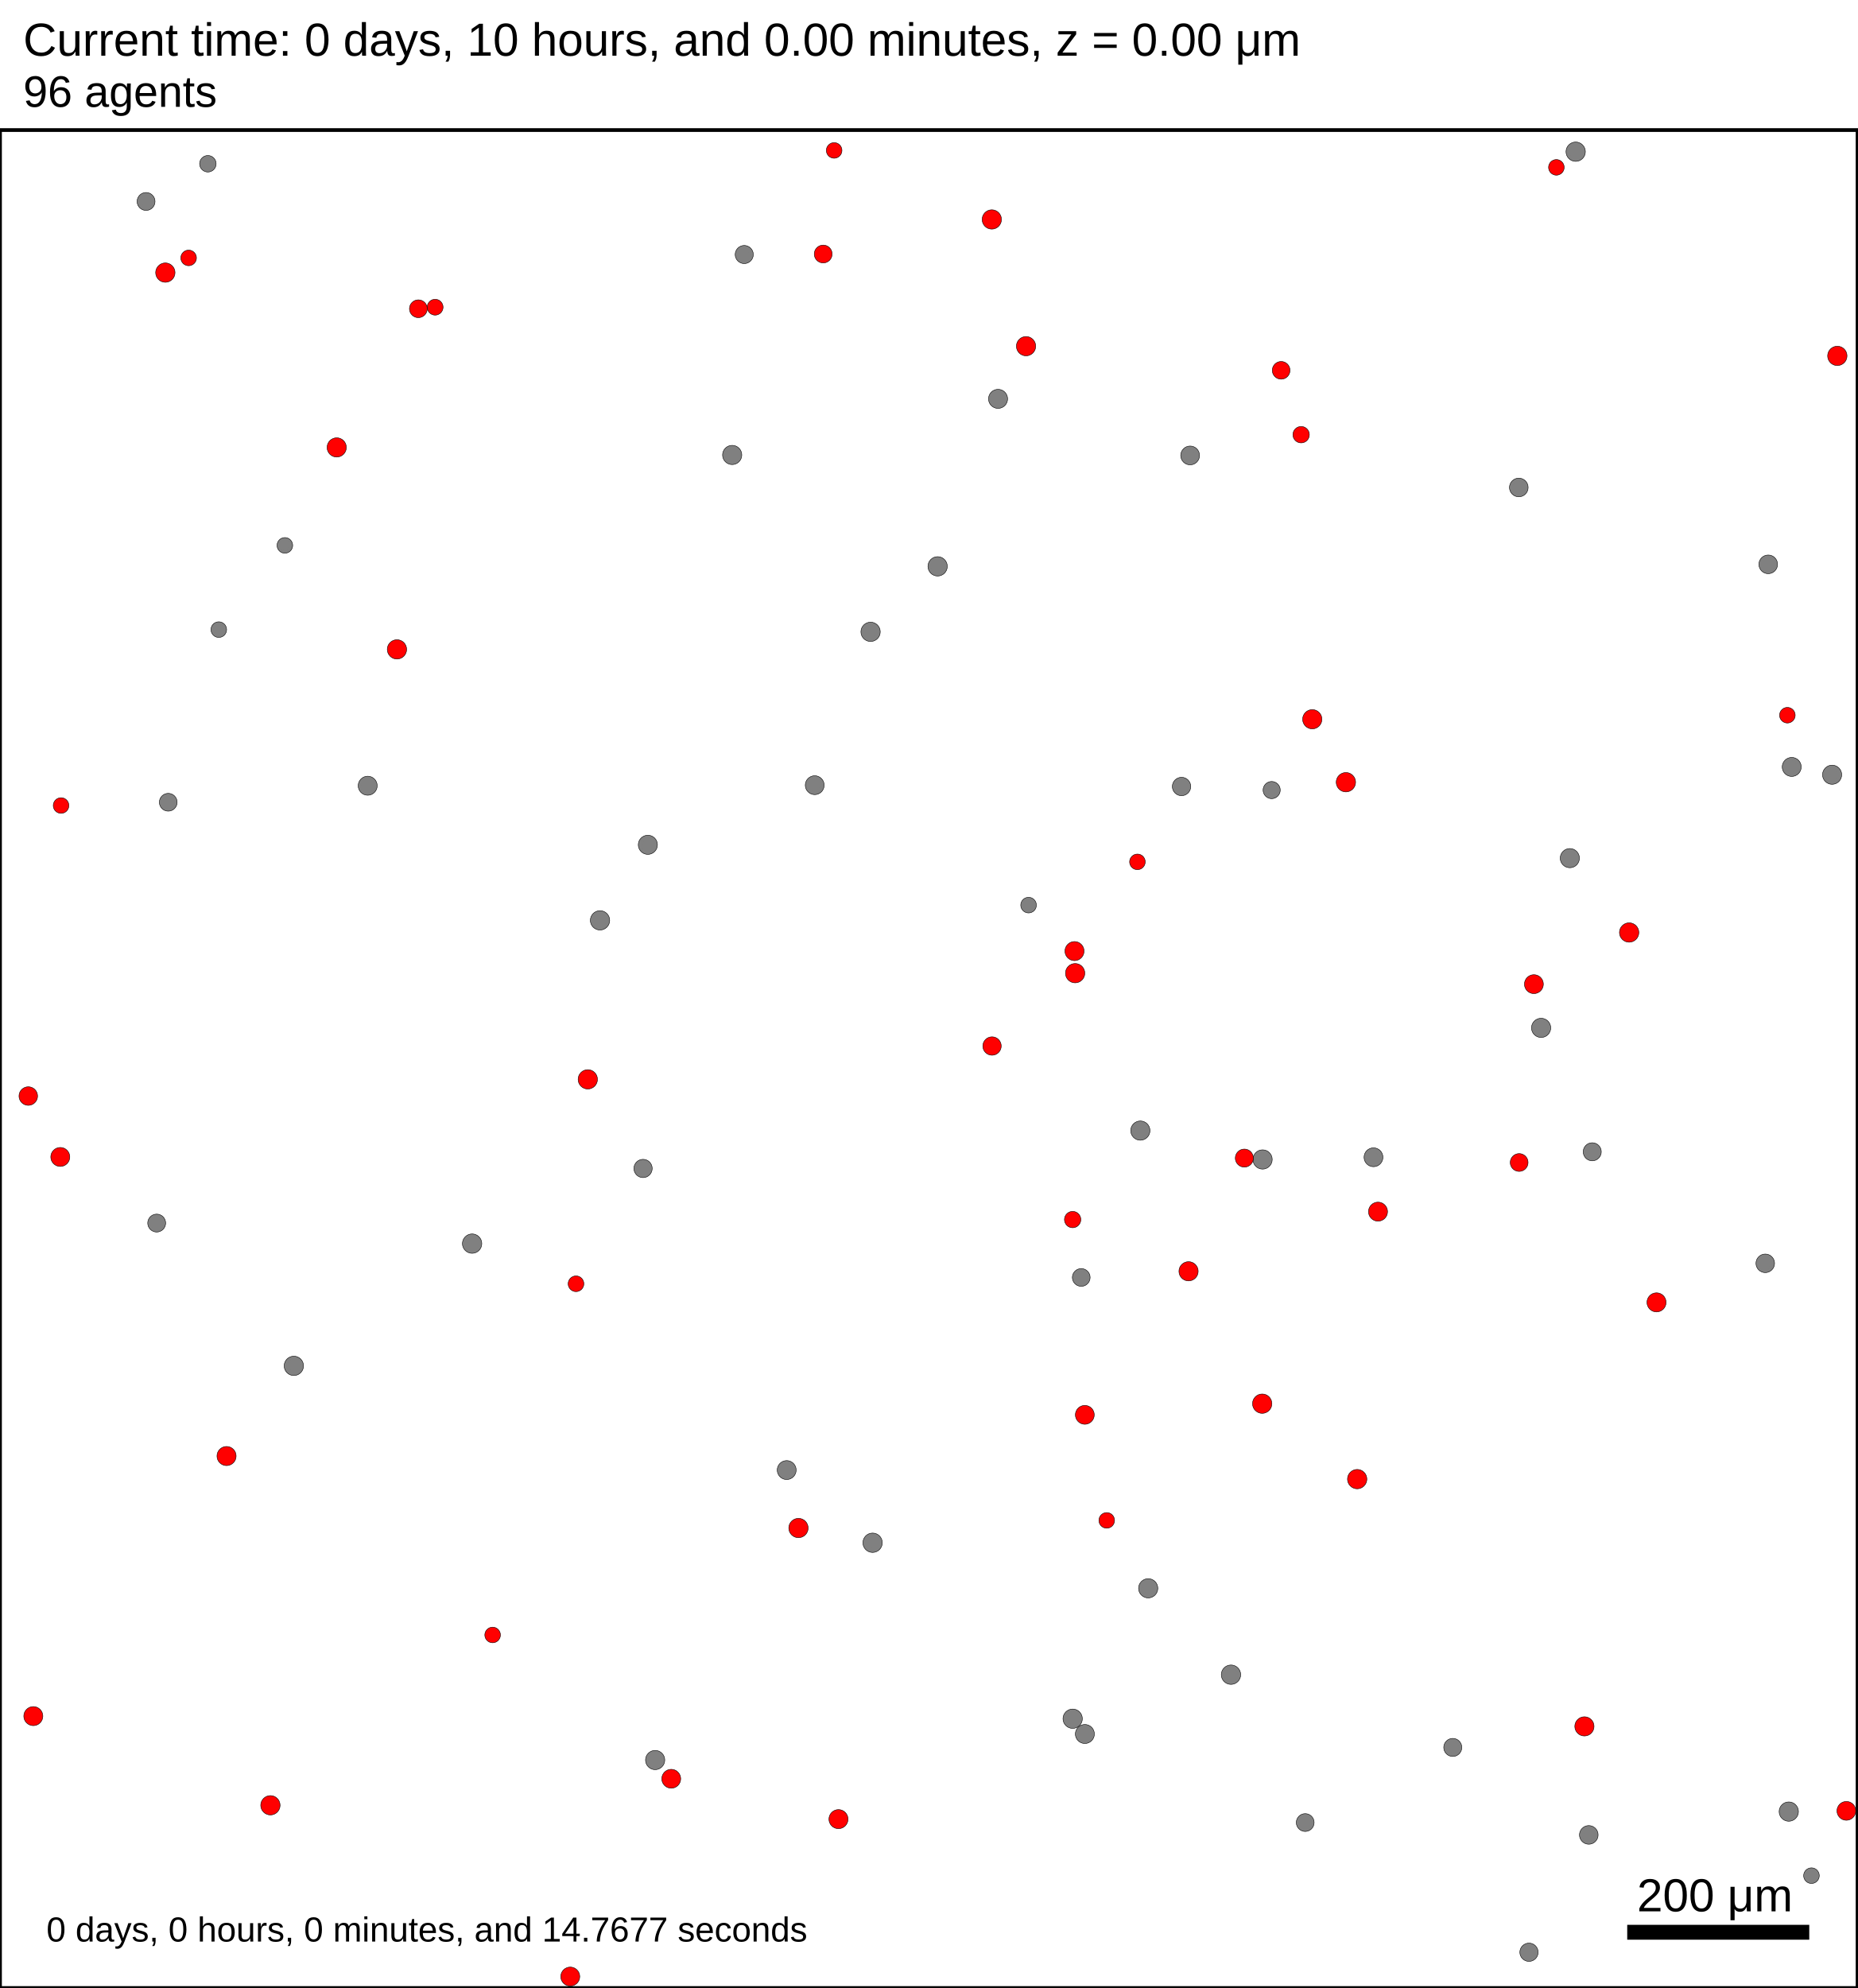
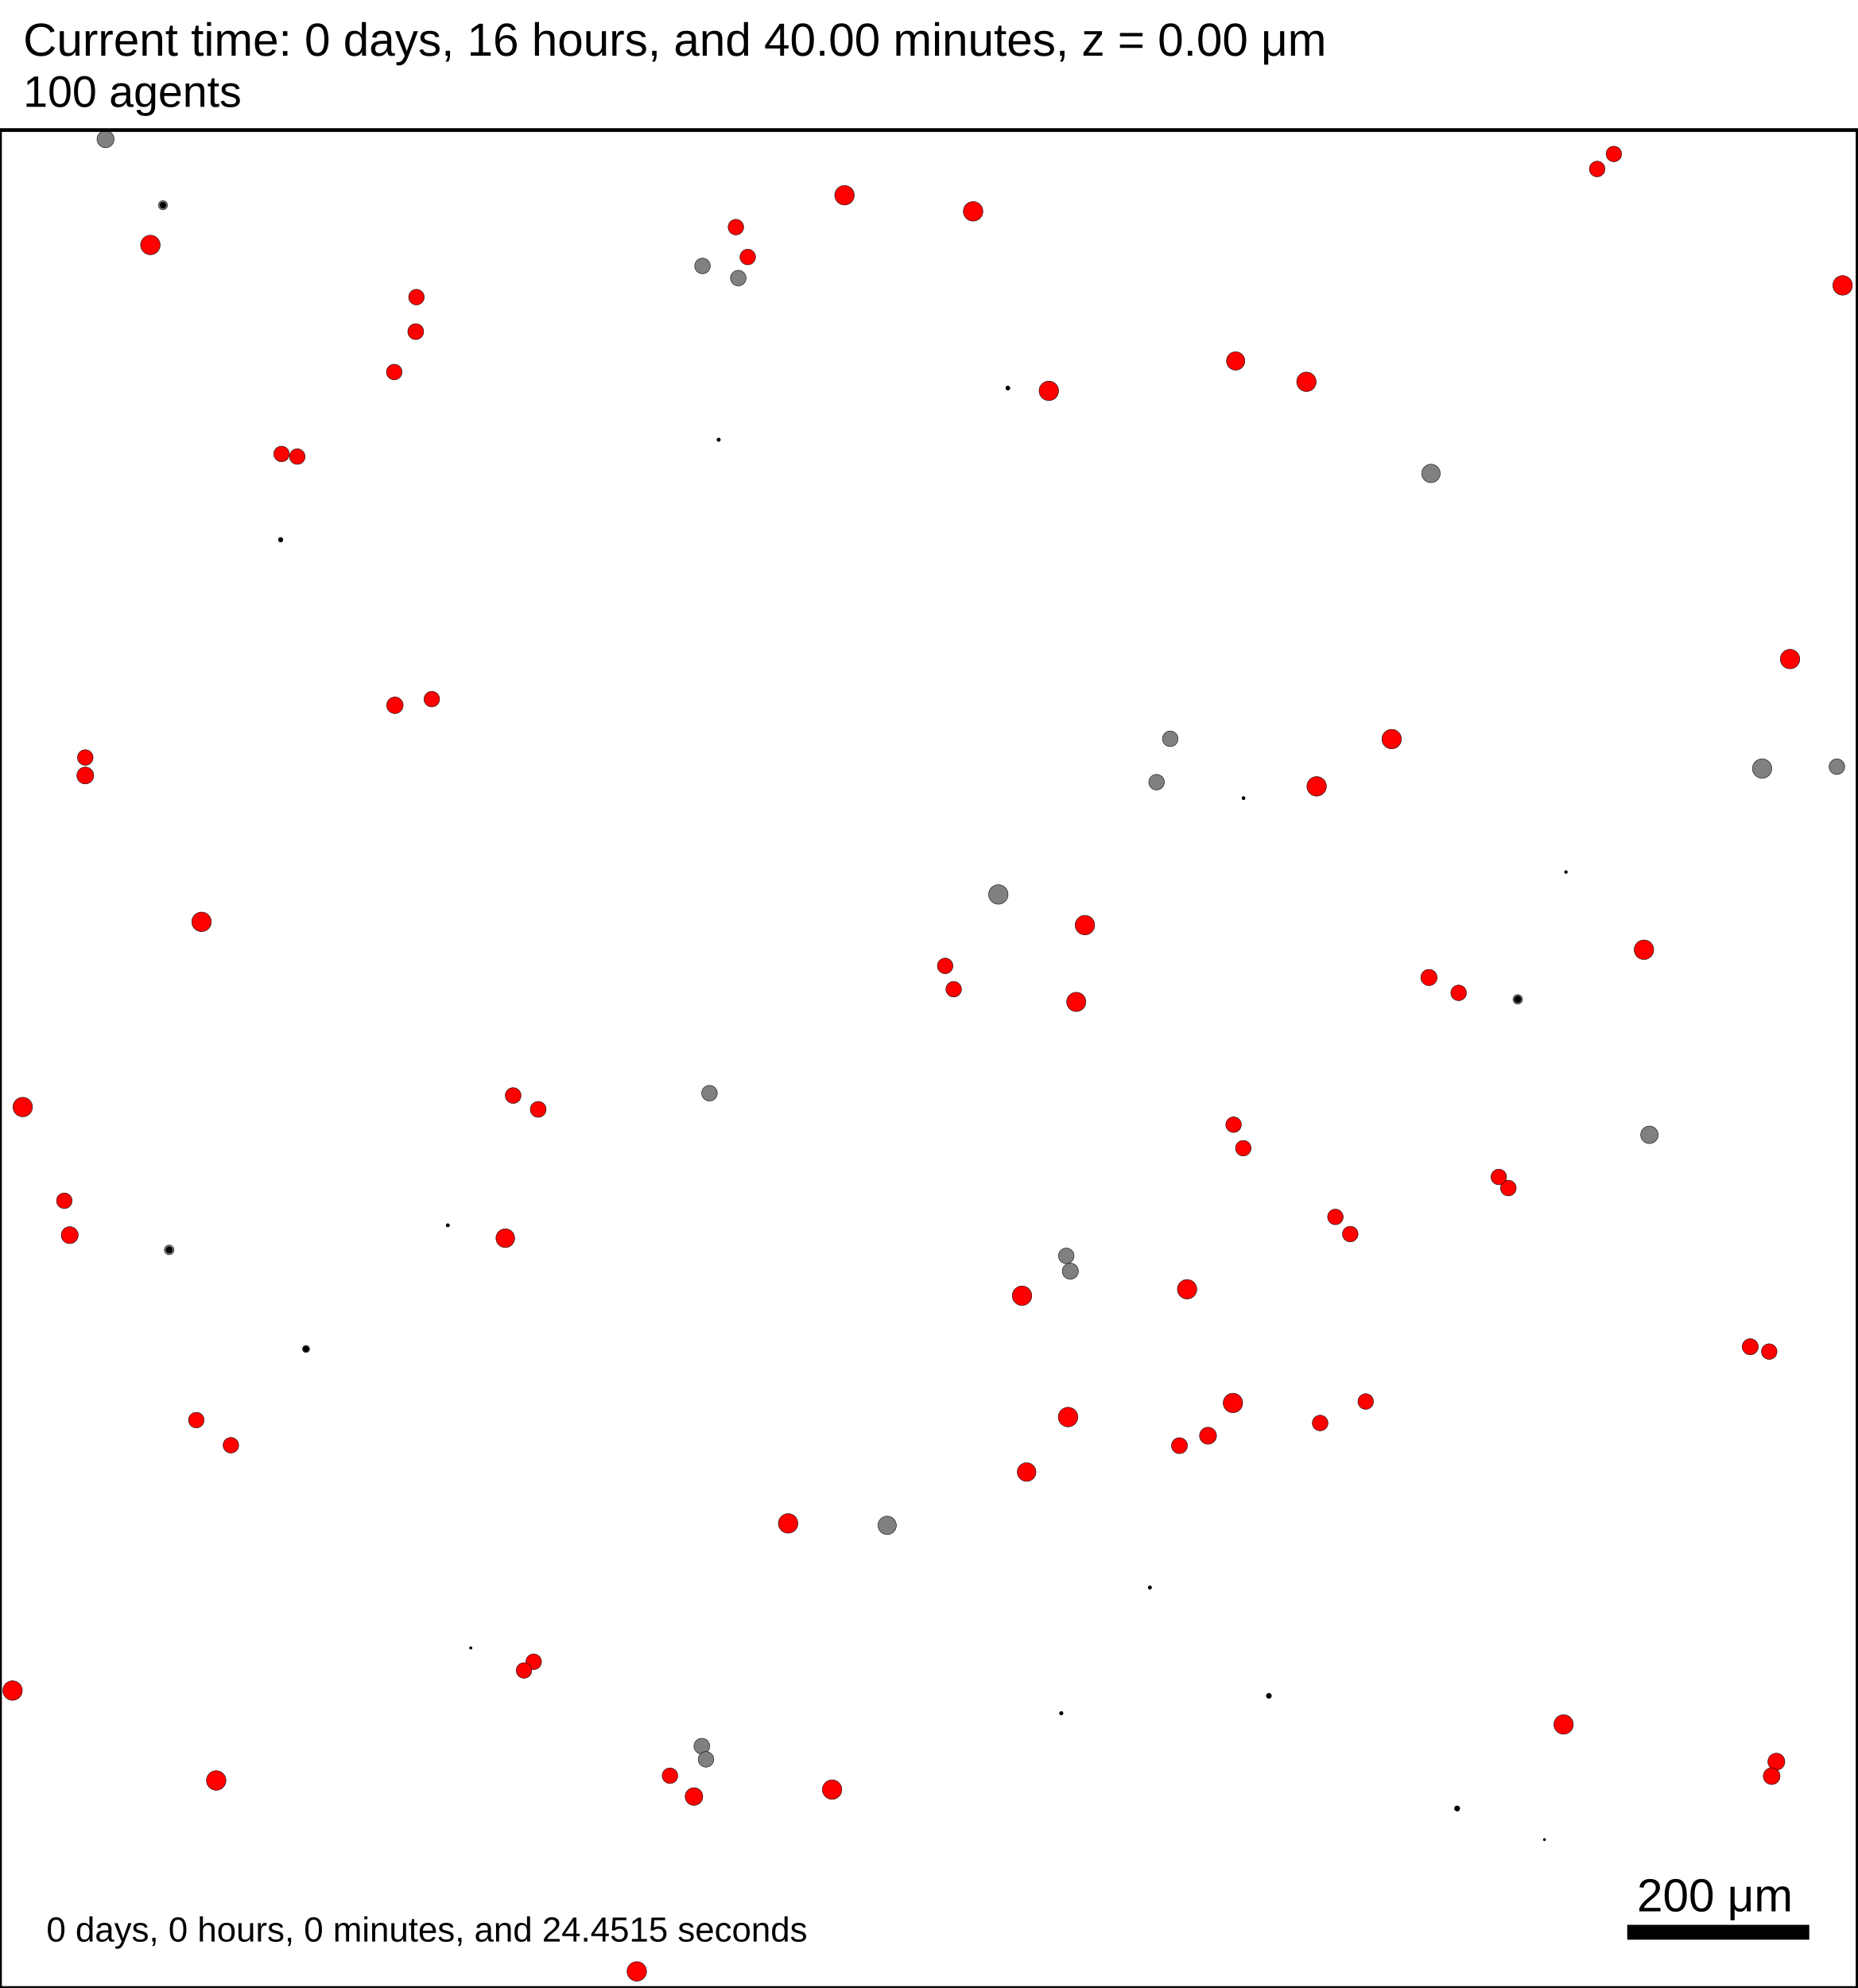
<svg xmlns="http://www.w3.org/2000/svg" version="1.1" width="2000" height="2140" id="svg2">
  <rect x="0" y="0" width="2000" height="2140" stroke-width="4" stroke="white" fill="white" />
  <text x="25" y="60" font-family="Arial" font-size="50" fill="black">
-    Current time: 0 days, 10 hours, and 0.00 minutes, z = 0.00 μm
+    Current time: 0 days, 16 hours, and 40.00 minutes, z = 0.00 μm
  </text>
  <text x="25" y="115" font-family="Arial" font-size="47.5" fill="black">
-    96 agents
+    100 agents
  </text>
  <g id="tissue" transform="translate(0,2140) scale(1,-1)">
    <g id="ECM">
  </g>
    <g id="cells">
      <g id="cell0">
-         <circle cx="1107.44" cy="1165.67" r="8.413" stroke-width="0.5" stroke="black" fill="grey" />
-         <circle cx="1107.44" cy="1165.67" r="5.052" stroke-width="0.5" stroke="grey" fill="grey" />
+         <circle cx="1074.88" cy="1177.14" r="10.492" stroke-width="0.5" stroke="black" fill="grey" />
+         <circle cx="1074.88" cy="1177.14" r="6.321" stroke-width="0.5" stroke="grey" fill="grey" />
      </g>
      <g id="cell1">
-         <circle cx="1690.21" cy="1216.25" r="10.332" stroke-width="0.5" stroke="black" fill="grey" />
-         <circle cx="1690.21" cy="1216.25" r="6.244" stroke-width="0.5" stroke="grey" fill="grey" />
+         <circle cx="1686.02" cy="1201.33" r="1.434" stroke-width="0.5" stroke="black" fill="grey" />
+         <circle cx="1686.02" cy="1201.33" r="1.419" stroke-width="0.5" stroke="black" fill="black" />
      </g>
      <g id="cell2">
-         <circle cx="1074.59" cy="1710.64" r="10.263" stroke-width="0.5" stroke="black" fill="grey" />
-         <circle cx="1074.59" cy="1710.64" r="6.208" stroke-width="0.5" stroke="grey" fill="grey" />
+         <circle cx="1085.17" cy="1722.26" r="2.139" stroke-width="0.5" stroke="black" fill="grey" />
+         <circle cx="1085.17" cy="1722.26" r="2.073" stroke-width="0.5" stroke="black" fill="black" />
      </g>
      <g id="cell3">
-         <circle cx="1272.15" cy="1293.36" r="9.907" stroke-width="0.5" stroke="black" fill="grey" />
-         <circle cx="1272.15" cy="1293.36" r="6.012" stroke-width="0.5" stroke="grey" fill="grey" />
-       </g>
-       <g id="cell4">
-         <circle cx="847.019" cy="557.54" r="10.188" stroke-width="0.5" stroke="black" fill="grey" />
-         <circle cx="847.019" cy="557.54" r="6.168" stroke-width="0.5" stroke="grey" fill="grey" />
+         <circle cx="1245.26" cy="1298.02" r="8.376" stroke-width="0.5" stroke="black" fill="grey" />
+         <circle cx="1245.26" cy="1298.02" r="5.038" stroke-width="0.5" stroke="grey" fill="grey" />
+       </g>
+       <g id="cell92">
+         <circle cx="1269.91" cy="583.798" r="8.593" stroke-width="0.5" stroke="black" fill="red" />
+         <circle cx="1269.91" cy="583.798" r="5.193" stroke-width="0.5" stroke="red" fill="red" />
      </g>
      <g id="cell5">
-         <circle cx="157.259" cy="1923.13" r="9.649" stroke-width="0.5" stroke="black" fill="grey" />
-         <circle cx="157.259" cy="1923.13" r="5.863" stroke-width="0.5" stroke="grey" fill="grey" />
+         <circle cx="113.65" cy="1990.17" r="9.2" stroke-width="0.5" stroke="black" fill="grey" />
+         <circle cx="113.65" cy="1990.17" r="5.59" stroke-width="0.5" stroke="grey" fill="grey" />
      </g>
      <g id="cell6">
-         <circle cx="692.369" cy="882.197" r="9.844" stroke-width="0.5" stroke="black" fill="grey" />
-         <circle cx="692.369" cy="882.197" r="5.977" stroke-width="0.5" stroke="grey" fill="grey" />
+         <circle cx="763.88" cy="963.216" r="8.413" stroke-width="0.5" stroke="black" fill="grey" />
+         <circle cx="763.88" cy="963.216" r="5.052" stroke-width="0.5" stroke="grey" fill="grey" />
      </g>
      <g id="cell7">
-         <circle cx="1659.29" cy="1033.54" r="10.347" stroke-width="0.5" stroke="black" fill="grey" />
-         <circle cx="1659.29" cy="1033.54" r="6.251" stroke-width="0.5" stroke="grey" fill="grey" />
+         <circle cx="1634.12" cy="1064.24" r="5.097" stroke-width="0.5" stroke="black" fill="grey" />
+         <circle cx="1634.12" cy="1064.24" r="3.585" stroke-width="0.5" stroke="black" fill="black" />
      </g>
      <g id="cell8">
-         <circle cx="1164.15" cy="764.87" r="9.565" stroke-width="0.5" stroke="black" fill="grey" />
-         <circle cx="1164.15" cy="764.87" r="5.813" stroke-width="0.5" stroke="grey" fill="grey" />
+         <circle cx="1148.03" cy="788.109" r="8.39" stroke-width="0.5" stroke="black" fill="grey" />
+         <circle cx="1148.03" cy="788.109" r="5.044" stroke-width="0.5" stroke="grey" fill="grey" />
      </g>
      <g id="cell9">
-         <circle cx="1710.62" cy="164.81" r="10.034" stroke-width="0.5" stroke="black" fill="grey" />
-         <circle cx="1710.62" cy="164.81" r="6.084" stroke-width="0.5" stroke="grey" fill="grey" />
-       </g>
-       <g id="cell10">
-         <circle cx="181.148" cy="1276.41" r="9.565" stroke-width="0.5" stroke="black" fill="grey" />
-         <circle cx="181.148" cy="1276.41" r="5.813" stroke-width="0.5" stroke="grey" fill="grey" />
+         <circle cx="1662.9" cy="159.749" r="1.163" stroke-width="0.5" stroke="black" fill="grey" />
+         <circle cx="1662.9" cy="159.749" r="1.16" stroke-width="0.5" stroke="black" fill="black" />
+       </g>
+       <g id="cell124">
+         <circle cx="574.615" cy="351.185" r="8.417" stroke-width="0.5" stroke="black" fill="red" />
+         <circle cx="574.615" cy="351.185" r="5.069" stroke-width="0.5" stroke="red" fill="red" />
      </g>
      <g id="cell11">
-         <circle cx="788.323" cy="1650.25" r="10.347" stroke-width="0.5" stroke="black" fill="grey" />
-         <circle cx="788.323" cy="1650.25" r="6.251" stroke-width="0.5" stroke="grey" fill="grey" />
+         <circle cx="773.771" cy="1666.64" r="1.779" stroke-width="0.5" stroke="black" fill="grey" />
+         <circle cx="773.771" cy="1666.64" r="1.747" stroke-width="0.5" stroke="black" fill="black" />
      </g>
      <g id="cell12">
-         <circle cx="1564.18" cy="258.968" r="9.727" stroke-width="0.5" stroke="black" fill="grey" />
-         <circle cx="1564.18" cy="258.968" r="5.909" stroke-width="0.5" stroke="grey" fill="grey" />
-       </g>
-       <g id="cell13">
-         <circle cx="1696.51" cy="1976.7" r="10.41" stroke-width="0.5" stroke="black" fill="grey" />
-         <circle cx="1696.51" cy="1976.7" r="6.282" stroke-width="0.5" stroke="grey" fill="grey" />
+         <circle cx="1568.9" cy="193.26" r="2.837" stroke-width="0.5" stroke="black" fill="grey" />
+         <circle cx="1568.9" cy="193.26" r="2.606" stroke-width="0.5" stroke="black" fill="black" />
+       </g>
+       <g id="cell96">
+         <circle cx="1538.55" cy="1087.76" r="8.75" stroke-width="0.5" stroke="black" fill="red" />
+         <circle cx="1538.55" cy="1087.76" r="5.302" stroke-width="0.5" stroke="red" fill="red" />
      </g>
      <g id="cell14">
-         <circle cx="1635.26" cy="1615.26" r="10.05" stroke-width="0.5" stroke="black" fill="grey" />
-         <circle cx="1635.26" cy="1615.26" r="6.093" stroke-width="0.5" stroke="grey" fill="grey" />
-       </g>
-       <g id="cell15">
-         <circle cx="1009.52" cy="1530.35" r="10.416" stroke-width="0.5" stroke="black" fill="grey" />
-         <circle cx="1009.52" cy="1530.35" r="6.285" stroke-width="0.5" stroke="grey" fill="grey" />
-       </g>
-       <g id="cell16">
-         <circle cx="235.572" cy="1462.25" r="8.413" stroke-width="0.5" stroke="black" fill="grey" />
-         <circle cx="235.572" cy="1462.25" r="5.052" stroke-width="0.5" stroke="grey" fill="grey" />
-       </g>
-       <g id="cell17">
-         <circle cx="1168.06" cy="273.423" r="10.233" stroke-width="0.5" stroke="black" fill="grey" />
-         <circle cx="1168.06" cy="273.423" r="6.192" stroke-width="0.5" stroke="grey" fill="grey" />
-       </g>
-       <g id="cell18">
-         <circle cx="1903.81" cy="1532.51" r="10.05" stroke-width="0.5" stroke="black" fill="grey" />
-         <circle cx="1903.81" cy="1532.51" r="6.093" stroke-width="0.5" stroke="grey" fill="grey" />
+         <circle cx="1540.69" cy="1630.37" r="9.945" stroke-width="0.5" stroke="black" fill="grey" />
+         <circle cx="1540.69" cy="1630.37" r="6.034" stroke-width="0.5" stroke="grey" fill="grey" />
+       </g>
+       <g id="cell98">
+         <circle cx="1884.46" cy="690.262" r="8.671" stroke-width="0.5" stroke="black" fill="red" />
+         <circle cx="1884.46" cy="690.262" r="5.248" stroke-width="0.5" stroke="red" fill="red" />
+       </g>
+       <g id="cell95">
+         <circle cx="1983.92" cy="1832.8" r="10.533" stroke-width="0.5" stroke="black" fill="red" />
+         <circle cx="1983.92" cy="1832.8" r="6.339" stroke-width="0.5" stroke="red" fill="red" />
+       </g>
+       <g id="cell94">
+         <circle cx="721.341" cy="228.498" r="8.394" stroke-width="0.5" stroke="black" fill="red" />
+         <circle cx="721.341" cy="228.498" r="5.045" stroke-width="0.5" stroke="red" fill="red" />
+       </g>
+       <g id="cell122">
+         <circle cx="1259.96" cy="1344.7" r="8.376" stroke-width="0.5" stroke="black" fill="grey" />
+         <circle cx="1259.96" cy="1344.7" r="5.038" stroke-width="0.5" stroke="grey" fill="grey" />
      </g>
      <g id="cell19">
-         <circle cx="168.701" cy="823.411" r="9.649" stroke-width="0.5" stroke="black" fill="grey" />
-         <circle cx="168.701" cy="823.411" r="5.863" stroke-width="0.5" stroke="grey" fill="grey" />
-       </g>
-       <g id="cell96">
-         <circle cx="1651.52" cy="1080.6" r="10.188" stroke-width="0.5" stroke="black" fill="red" />
-         <circle cx="1651.52" cy="1080.6" r="6.168" stroke-width="0.5" stroke="red" fill="red" />
-       </g>
-       <g id="cell21">
-         <circle cx="1478.81" cy="894.25" r="10.151" stroke-width="0.5" stroke="black" fill="grey" />
-         <circle cx="1478.81" cy="894.25" r="6.148" stroke-width="0.5" stroke="grey" fill="grey" />
+         <circle cx="182.183" cy="794.499" r="5.199" stroke-width="0.5" stroke="black" fill="grey" />
+         <circle cx="182.183" cy="794.499" r="3.424" stroke-width="0.5" stroke="black" fill="black" />
+       </g>
+       <g id="cell20">
+         <circle cx="506.936" cy="366.041" r="1.267" stroke-width="0.5" stroke="black" fill="grey" />
+         <circle cx="506.936" cy="366.041" r="1.26" stroke-width="0.5" stroke="black" fill="black" />
+       </g>
+       <g id="cell123">
+         <circle cx="1328.17" cy="929.337" r="8.395" stroke-width="0.5" stroke="black" fill="red" />
+         <circle cx="1328.17" cy="929.337" r="5.052" stroke-width="0.5" stroke="red" fill="red" />
      </g>
      <g id="cell22">
-         <circle cx="1154.93" cy="289.873" r="10.41" stroke-width="0.5" stroke="black" fill="grey" />
-         <circle cx="1154.93" cy="289.873" r="6.282" stroke-width="0.5" stroke="grey" fill="grey" />
-       </g>
-       <g id="cell23">
-         <circle cx="697.537" cy="1230.61" r="10.308" stroke-width="0.5" stroke="black" fill="grey" />
-         <circle cx="697.537" cy="1230.61" r="6.231" stroke-width="0.5" stroke="grey" fill="grey" />
+         <circle cx="1142.7" cy="295.776" r="1.846" stroke-width="0.5" stroke="black" fill="grey" />
+         <circle cx="1142.7" cy="295.776" r="1.778" stroke-width="0.5" stroke="black" fill="black" />
+       </g>
+       <g id="cell90">
+         <circle cx="1158.79" cy="1061.5" r="10.361" stroke-width="0.5" stroke="black" fill="red" />
+         <circle cx="1158.79" cy="1061.5" r="6.258" stroke-width="0.5" stroke="red" fill="red" />
      </g>
      <g id="cell24">
-         <circle cx="1236.24" cy="430.265" r="10.361" stroke-width="0.5" stroke="black" fill="grey" />
-         <circle cx="1236.24" cy="430.265" r="6.258" stroke-width="0.5" stroke="grey" fill="grey" />
+         <circle cx="1238.02" cy="431.104" r="1.742" stroke-width="0.5" stroke="black" fill="grey" />
+         <circle cx="1238.02" cy="431.104" r="1.724" stroke-width="0.5" stroke="black" fill="black" />
      </g>
      <g id="cell25">
-         <circle cx="801.316" cy="1866.01" r="9.752" stroke-width="0.5" stroke="black" fill="grey" />
-         <circle cx="801.316" cy="1866.01" r="5.923" stroke-width="0.5" stroke="grey" fill="grey" />
-       </g>
-       <g id="cell26">
-         <circle cx="1359.4" cy="891.878" r="10.375" stroke-width="0.5" stroke="black" fill="grey" />
-         <circle cx="1359.4" cy="891.878" r="6.265" stroke-width="0.5" stroke="grey" fill="grey" />
-       </g>
-       <g id="cell27">
-         <circle cx="1227.79" cy="922.958" r="10.354" stroke-width="0.5" stroke="black" fill="grey" />
-         <circle cx="1227.79" cy="922.958" r="6.255" stroke-width="0.5" stroke="grey" fill="grey" />
-       </g>
-       <g id="cell28">
-         <circle cx="1405.3" cy="178.102" r="9.594" stroke-width="0.5" stroke="black" fill="grey" />
-         <circle cx="1405.3" cy="178.102" r="5.83" stroke-width="0.5" stroke="grey" fill="grey" />
+         <circle cx="756.363" cy="1853.7" r="8.393" stroke-width="0.5" stroke="black" fill="grey" />
+         <circle cx="756.363" cy="1853.7" r="5.045" stroke-width="0.5" stroke="grey" fill="grey" />
+       </g>
+       <g id="cell93">
+         <circle cx="448.39" cy="1820.17" r="8.394" stroke-width="0.5" stroke="black" fill="red" />
+         <circle cx="448.39" cy="1820.17" r="5.045" stroke-width="0.5" stroke="red" fill="red" />
+       </g>
+       <g id="cell108">
+         <circle cx="1904.89" cy="685.07" r="8.393" stroke-width="0.5" stroke="black" fill="red" />
+         <circle cx="1904.89" cy="685.07" r="5.045" stroke-width="0.5" stroke="red" fill="red" />
+       </g>
+       <g id="cell89">
+         <circle cx="216.991" cy="1147.67" r="10.525" stroke-width="0.5" stroke="black" fill="red" />
+         <circle cx="216.991" cy="1147.67" r="6.336" stroke-width="0.5" stroke="red" fill="red" />
      </g>
      <g id="cell29">
-         <circle cx="1929.12" cy="1314.43" r="10.233" stroke-width="0.5" stroke="black" fill="grey" />
-         <circle cx="1929.12" cy="1314.43" r="6.192" stroke-width="0.5" stroke="grey" fill="grey" />
+         <circle cx="1897.23" cy="1312.69" r="10.416" stroke-width="0.5" stroke="black" fill="grey" />
+         <circle cx="1897.23" cy="1312.69" r="6.285" stroke-width="0.5" stroke="grey" fill="grey" />
      </g>
      <g id="cell30">
-         <circle cx="1325.38" cy="337.265" r="10.435" stroke-width="0.5" stroke="black" fill="grey" />
-         <circle cx="1325.38" cy="337.265" r="6.295" stroke-width="0.5" stroke="grey" fill="grey" />
+         <circle cx="1366.18" cy="314.534" r="2.715" stroke-width="0.5" stroke="black" fill="grey" />
+         <circle cx="1366.18" cy="314.534" r="2.5" stroke-width="0.5" stroke="black" fill="black" />
      </g>
      <g id="cell31">
-         <circle cx="705.378" cy="245.403" r="10.354" stroke-width="0.5" stroke="black" fill="grey" />
-         <circle cx="705.378" cy="245.403" r="6.255" stroke-width="0.5" stroke="grey" fill="grey" />
-       </g>
-       <g id="cell98">
-         <circle cx="1783.55" cy="738.055" r="10.282" stroke-width="0.5" stroke="black" fill="red" />
-         <circle cx="1783.55" cy="738.055" r="6.218" stroke-width="0.5" stroke="red" fill="red" />
-       </g>
-       <g id="cell33">
-         <circle cx="646.034" cy="1149.28" r="10.405" stroke-width="0.5" stroke="black" fill="grey" />
-         <circle cx="646.034" cy="1149.28" r="6.28" stroke-width="0.5" stroke="grey" fill="grey" />
-       </g>
-       <g id="cell34">
-         <circle cx="877.198" cy="1294.78" r="10.163" stroke-width="0.5" stroke="black" fill="grey" />
-         <circle cx="877.198" cy="1294.78" r="6.155" stroke-width="0.5" stroke="grey" fill="grey" />
-       </g>
-       <g id="cell35">
-         <circle cx="1925.95" cy="189.903" r="10.393" stroke-width="0.5" stroke="black" fill="grey" />
-         <circle cx="1925.95" cy="189.903" r="6.274" stroke-width="0.5" stroke="grey" fill="grey" />
-       </g>
-       <g id="cell36">
-         <circle cx="395.893" cy="1294.2" r="10.233" stroke-width="0.5" stroke="black" fill="grey" />
-         <circle cx="395.893" cy="1294.2" r="6.192" stroke-width="0.5" stroke="grey" fill="grey" />
+         <circle cx="755.656" cy="260.326" r="8.484" stroke-width="0.5" stroke="black" fill="grey" />
+         <circle cx="755.656" cy="260.326" r="5.115" stroke-width="0.5" stroke="grey" fill="grey" />
+       </g>
+       <g id="cell86">
+         <circle cx="544.062" cy="807.125" r="10.095" stroke-width="0.5" stroke="black" fill="red" />
+         <circle cx="544.062" cy="807.125" r="6.118" stroke-width="0.5" stroke="red" fill="red" />
+       </g>
+       <g id="cell88">
+         <circle cx="232.794" cy="223.412" r="10.533" stroke-width="0.5" stroke="black" fill="red" />
+         <circle cx="232.794" cy="223.412" r="6.339" stroke-width="0.5" stroke="red" fill="red" />
+       </g>
+       <g id="cell119">
+         <circle cx="1624" cy="861.119" r="8.453" stroke-width="0.5" stroke="black" fill="red" />
+         <circle cx="1624" cy="861.119" r="5.092" stroke-width="0.5" stroke="red" fill="red" />
+       </g>
+       <g id="cell91">
+         <circle cx="91.829" cy="1305.21" r="9.104" stroke-width="0.5" stroke="black" fill="red" />
+         <circle cx="91.829" cy="1305.21" r="5.535" stroke-width="0.5" stroke="red" fill="red" />
+       </g>
+       <g id="cell87">
+         <circle cx="1437.79" cy="830.041" r="8.391" stroke-width="0.5" stroke="black" fill="red" />
+         <circle cx="1437.79" cy="830.041" r="5.044" stroke-width="0.5" stroke="red" fill="red" />
      </g>
      <g id="cell37">
-         <circle cx="1972.6" cy="1306.03" r="10.308" stroke-width="0.5" stroke="black" fill="grey" />
-         <circle cx="1972.6" cy="1306.03" r="6.231" stroke-width="0.5" stroke="grey" fill="grey" />
+         <circle cx="1977.75" cy="1314.68" r="8.413" stroke-width="0.5" stroke="black" fill="grey" />
+         <circle cx="1977.75" cy="1314.68" r="5.052" stroke-width="0.5" stroke="grey" fill="grey" />
      </g>
      <g id="cell38">
-         <circle cx="508.312" cy="801.305" r="10.426" stroke-width="0.5" stroke="black" fill="grey" />
-         <circle cx="508.312" cy="801.305" r="6.29" stroke-width="0.5" stroke="grey" fill="grey" />
+         <circle cx="482.131" cy="820.979" r="1.725" stroke-width="0.5" stroke="black" fill="grey" />
+         <circle cx="482.131" cy="820.979" r="1.71" stroke-width="0.5" stroke="black" fill="black" />
      </g>
      <g id="cell39">
-         <circle cx="939.519" cy="479.3" r="10.431" stroke-width="0.5" stroke="black" fill="grey" />
-         <circle cx="939.519" cy="479.3" r="6.292" stroke-width="0.5" stroke="grey" fill="grey" />
+         <circle cx="955.187" cy="498.004" r="9.886" stroke-width="0.5" stroke="black" fill="grey" />
+         <circle cx="955.187" cy="498.004" r="6.001" stroke-width="0.5" stroke="grey" fill="grey" />
      </g>
      <g id="cell40">
-         <circle cx="316.378" cy="669.703" r="10.416" stroke-width="0.5" stroke="black" fill="grey" />
-         <circle cx="316.378" cy="669.703" r="6.285" stroke-width="0.5" stroke="grey" fill="grey" />
+         <circle cx="329.458" cy="687.875" r="3.817" stroke-width="0.5" stroke="black" fill="grey" />
+         <circle cx="329.458" cy="687.875" r="3.122" stroke-width="0.5" stroke="black" fill="black" />
      </g>
      <g id="cell41">
-         <circle cx="1369.18" cy="1289.52" r="9.237" stroke-width="0.5" stroke="black" fill="grey" />
-         <circle cx="1369.18" cy="1289.52" r="5.613" stroke-width="0.5" stroke="grey" fill="grey" />
+         <circle cx="1338.88" cy="1280.85" r="1.637" stroke-width="0.5" stroke="black" fill="grey" />
+         <circle cx="1338.88" cy="1280.85" r="1.627" stroke-width="0.5" stroke="black" fill="black" />
      </g>
      <g id="cell42">
-         <circle cx="306.716" cy="1552.91" r="8.413" stroke-width="0.5" stroke="black" fill="grey" />
-         <circle cx="306.716" cy="1552.91" r="5.052" stroke-width="0.5" stroke="grey" fill="grey" />
-       </g>
-       <g id="cell43">
-         <circle cx="1900.63" cy="780.085" r="10" stroke-width="0.5" stroke="black" fill="grey" />
-         <circle cx="1900.63" cy="780.085" r="6.065" stroke-width="0.5" stroke="grey" fill="grey" />
-       </g>
-       <g id="cell44">
-         <circle cx="1646.24" cy="38.481" r="9.844" stroke-width="0.5" stroke="black" fill="grey" />
-         <circle cx="1646.24" cy="38.481" r="5.977" stroke-width="0.5" stroke="grey" fill="grey" />
-       </g>
-       <g id="cell45">
-         <circle cx="1281.39" cy="1649.73" r="10.124" stroke-width="0.5" stroke="black" fill="grey" />
-         <circle cx="1281.39" cy="1649.73" r="6.133" stroke-width="0.5" stroke="grey" fill="grey" />
+         <circle cx="302.177" cy="1559.02" r="2.427" stroke-width="0.5" stroke="black" fill="grey" />
+         <circle cx="302.177" cy="1559.02" r="2.276" stroke-width="0.5" stroke="black" fill="black" />
+       </g>
+       <g id="cell84">
+         <circle cx="24.462" cy="948.334" r="10.504" stroke-width="0.5" stroke="black" fill="red" />
+         <circle cx="24.462" cy="948.334" r="6.327" stroke-width="0.5" stroke="red" fill="red" />
+       </g>
+       <g id="cell85">
+         <circle cx="1417.61" cy="1293.52" r="10.527" stroke-width="0.5" stroke="black" fill="red" />
+         <circle cx="1417.61" cy="1293.52" r="6.337" stroke-width="0.5" stroke="red" fill="red" />
+       </g>
+       <g id="cell114">
+         <circle cx="91.84" cy="1324.57" r="8.388" stroke-width="0.5" stroke="black" fill="red" />
+         <circle cx="91.84" cy="1324.57" r="5.043" stroke-width="0.5" stroke="red" fill="red" />
      </g>
      <g id="cell46">
-         <circle cx="223.808" cy="1963.72" r="8.888" stroke-width="0.5" stroke="black" fill="grey" />
-         <circle cx="223.808" cy="1963.72" r="5.39" stroke-width="0.5" stroke="grey" fill="grey" />
+         <circle cx="175.455" cy="1919.1" r="4.9" stroke-width="0.5" stroke="black" fill="grey" />
+         <circle cx="175.455" cy="1919.1" r="3.29" stroke-width="0.5" stroke="black" fill="black" />
      </g>
      <g id="cell47">
-         <circle cx="1714.34" cy="900.143" r="9.727" stroke-width="0.5" stroke="black" fill="grey" />
-         <circle cx="1714.34" cy="900.143" r="5.909" stroke-width="0.5" stroke="grey" fill="grey" />
-       </g>
-       <g id="cell48">
-         <circle cx="1950.37" cy="120.933" r="8.413" stroke-width="0.5" stroke="black" fill="grey" />
-         <circle cx="1950.37" cy="120.933" r="5.052" stroke-width="0.5" stroke="grey" fill="grey" />
-       </g>
-       <g id="cell49">
-         <circle cx="937.344" cy="1459.86" r="10.399" stroke-width="0.5" stroke="black" fill="grey" />
-         <circle cx="937.344" cy="1459.86" r="6.277" stroke-width="0.5" stroke="grey" fill="grey" />
+         <circle cx="1775.91" cy="918.41" r="9.41" stroke-width="0.5" stroke="black" fill="grey" />
+         <circle cx="1775.91" cy="918.41" r="5.72" stroke-width="0.5" stroke="grey" fill="grey" />
+       </g>
+       <g id="cell97">
+         <circle cx="895.901" cy="213.577" r="10.495" stroke-width="0.5" stroke="black" fill="red" />
+         <circle cx="895.901" cy="213.577" r="6.323" stroke-width="0.5" stroke="red" fill="red" />
+       </g>
+       <g id="cell112">
+         <circle cx="1152.38" cy="771.625" r="8.668" stroke-width="0.5" stroke="black" fill="grey" />
+         <circle cx="1152.38" cy="771.625" r="5.247" stroke-width="0.5" stroke="grey" fill="grey" />
      </g>
      <g id="cell50">
-         <circle cx="64.916" cy="894.583" r="10.233" stroke-width="0.5" stroke="black" fill="red" />
-         <circle cx="64.916" cy="894.583" r="6.192" stroke-width="0.5" stroke="red" fill="red" />
+         <circle cx="69.252" cy="847.439" r="8.393" stroke-width="0.5" stroke="black" fill="red" />
+         <circle cx="69.252" cy="847.439" r="5.045" stroke-width="0.5" stroke="red" fill="red" />
      </g>
      <g id="cell51">
-         <circle cx="1987.96" cy="190.693" r="10.137" stroke-width="0.5" stroke="black" fill="red" />
-         <circle cx="1987.96" cy="190.693" r="6.141" stroke-width="0.5" stroke="red" fill="red" />
+         <circle cx="1912.57" cy="243.631" r="9.143" stroke-width="0.5" stroke="black" fill="red" />
+         <circle cx="1912.57" cy="243.631" r="5.56" stroke-width="0.5" stroke="red" fill="red" />
      </g>
      <g id="cell52">
-         <circle cx="632.867" cy="978.127" r="10.416" stroke-width="0.5" stroke="black" fill="red" />
-         <circle cx="632.867" cy="978.127" r="6.285" stroke-width="0.5" stroke="red" fill="red" />
+         <circle cx="552.494" cy="960.717" r="8.484" stroke-width="0.5" stroke="black" fill="red" />
+         <circle cx="552.494" cy="960.717" r="5.115" stroke-width="0.5" stroke="red" fill="red" />
      </g>
      <g id="cell53">
-         <circle cx="1358.99" cy="629.02" r="10.421" stroke-width="0.5" stroke="black" fill="red" />
-         <circle cx="1358.99" cy="629.02" r="6.288" stroke-width="0.5" stroke="red" fill="red" />
+         <circle cx="1327.49" cy="629.755" r="10.495" stroke-width="0.5" stroke="black" fill="red" />
+         <circle cx="1327.49" cy="629.755" r="6.323" stroke-width="0.5" stroke="red" fill="red" />
      </g>
      <g id="cell54">
-         <circle cx="886.327" cy="1866.56" r="9.622" stroke-width="0.5" stroke="black" fill="red" />
-         <circle cx="886.327" cy="1866.56" r="5.847" stroke-width="0.5" stroke="red" fill="red" />
+         <circle cx="805.09" cy="1863.33" r="8.384" stroke-width="0.5" stroke="black" fill="red" />
+         <circle cx="805.09" cy="1863.33" r="5.041" stroke-width="0.5" stroke="red" fill="red" />
      </g>
      <g id="cell55">
-         <circle cx="427.394" cy="1440.97" r="10.416" stroke-width="0.5" stroke="black" fill="red" />
-         <circle cx="427.394" cy="1440.97" r="6.285" stroke-width="0.5" stroke="red" fill="red" />
+         <circle cx="464.911" cy="1387.4" r="8.393" stroke-width="0.5" stroke="black" fill="red" />
+         <circle cx="464.911" cy="1387.4" r="5.045" stroke-width="0.5" stroke="red" fill="red" />
      </g>
      <g id="cell56">
-         <circle cx="1104.73" cy="1767.35" r="10.399" stroke-width="0.5" stroke="black" fill="red" />
-         <circle cx="1104.73" cy="1767.35" r="6.277" stroke-width="0.5" stroke="red" fill="red" />
+         <circle cx="1129.27" cy="1719.28" r="10.514" stroke-width="0.5" stroke="black" fill="red" />
+         <circle cx="1129.27" cy="1719.28" r="6.331" stroke-width="0.5" stroke="red" fill="red" />
      </g>
      <g id="cell57">
-         <circle cx="1068.1" cy="1014" r="9.907" stroke-width="0.5" stroke="black" fill="red" />
-         <circle cx="1068.1" cy="1014" r="6.012" stroke-width="0.5" stroke="red" fill="red" />
-       </g>
-       <g id="cell58">
-         <circle cx="203.096" cy="1862.37" r="8.413" stroke-width="0.5" stroke="black" fill="red" />
-         <circle cx="203.096" cy="1862.37" r="5.052" stroke-width="0.5" stroke="red" fill="red" />
+         <circle cx="1026.81" cy="1075.14" r="8.392" stroke-width="0.5" stroke="black" fill="red" />
+         <circle cx="1026.81" cy="1075.14" r="5.045" stroke-width="0.5" stroke="red" fill="red" />
+       </g>
+       <g id="cell99">
+         <circle cx="909.261" cy="1929.83" r="10.512" stroke-width="0.5" stroke="black" fill="red" />
+         <circle cx="909.261" cy="1929.83" r="6.33" stroke-width="0.5" stroke="red" fill="red" />
      </g>
      <g id="cell59">
-         <circle cx="178.021" cy="1846.55" r="10.421" stroke-width="0.5" stroke="black" fill="red" />
-         <circle cx="178.021" cy="1846.55" r="6.288" stroke-width="0.5" stroke="red" fill="red" />
+         <circle cx="161.927" cy="1876.29" r="10.525" stroke-width="0.5" stroke="black" fill="red" />
+         <circle cx="161.927" cy="1876.29" r="6.336" stroke-width="0.5" stroke="red" fill="red" />
      </g>
      <g id="cell60">
-         <circle cx="613.991" cy="12.313" r="10.222" stroke-width="0.5" stroke="black" fill="red" />
-         <circle cx="613.991" cy="12.313" r="6.186" stroke-width="0.5" stroke="red" fill="red" />
+         <circle cx="685.628" cy="17.876" r="10.512" stroke-width="0.5" stroke="black" fill="red" />
+         <circle cx="685.628" cy="17.876" r="6.33" stroke-width="0.5" stroke="red" fill="red" />
      </g>
      <g id="cell61">
-         <circle cx="1705.92" cy="281.627" r="10.354" stroke-width="0.5" stroke="black" fill="red" />
-         <circle cx="1705.92" cy="281.627" r="6.255" stroke-width="0.5" stroke="red" fill="red" />
+         <circle cx="1683.51" cy="283.678" r="10.492" stroke-width="0.5" stroke="black" fill="red" />
+         <circle cx="1683.51" cy="283.678" r="6.321" stroke-width="0.5" stroke="red" fill="red" />
      </g>
      <g id="cell62">
-         <circle cx="1400.91" cy="1672.08" r="8.848" stroke-width="0.5" stroke="black" fill="red" />
-         <circle cx="1400.91" cy="1672.08" r="5.363" stroke-width="0.5" stroke="red" fill="red" />
+         <circle cx="1406.62" cy="1729" r="10.489" stroke-width="0.5" stroke="black" fill="red" />
+         <circle cx="1406.62" cy="1729" r="6.32" stroke-width="0.5" stroke="red" fill="red" />
      </g>
      <g id="cell63">
-         <circle cx="530.399" cy="380.023" r="8.413" stroke-width="0.5" stroke="black" fill="red" />
-         <circle cx="530.399" cy="380.023" r="5.052" stroke-width="0.5" stroke="red" fill="red" />
+         <circle cx="564.179" cy="341.831" r="8.373" stroke-width="0.5" stroke="black" fill="red" />
+         <circle cx="564.179" cy="341.831" r="5.037" stroke-width="0.5" stroke="red" fill="red" />
      </g>
      <g id="cell64">
-         <circle cx="1156.9" cy="1116.19" r="10.282" stroke-width="0.5" stroke="black" fill="red" />
-         <circle cx="1156.9" cy="1116.19" r="6.218" stroke-width="0.5" stroke="red" fill="red" />
+         <circle cx="1168.12" cy="1144.14" r="10.523" stroke-width="0.5" stroke="black" fill="red" />
+         <circle cx="1168.12" cy="1144.14" r="6.335" stroke-width="0.5" stroke="red" fill="red" />
      </g>
      <g id="cell65">
-         <circle cx="362.536" cy="1658.36" r="10.368" stroke-width="0.5" stroke="black" fill="red" />
-         <circle cx="362.536" cy="1658.36" r="6.262" stroke-width="0.5" stroke="red" fill="red" />
+         <circle cx="320.097" cy="1648.49" r="8.377" stroke-width="0.5" stroke="black" fill="red" />
+         <circle cx="320.097" cy="1648.49" r="5.039" stroke-width="0.5" stroke="red" fill="red" />
      </g>
      <g id="cell66">
-         <circle cx="35.879" cy="292.671" r="10.263" stroke-width="0.5" stroke="black" fill="red" />
-         <circle cx="35.879" cy="292.671" r="6.208" stroke-width="0.5" stroke="red" fill="red" />
+         <circle cx="13.513" cy="320.181" r="10.501" stroke-width="0.5" stroke="black" fill="red" />
+         <circle cx="13.513" cy="320.181" r="6.325" stroke-width="0.5" stroke="red" fill="red" />
      </g>
      <g id="cell67">
-         <circle cx="1191.59" cy="503.359" r="8.413" stroke-width="0.5" stroke="black" fill="red" />
-         <circle cx="1191.59" cy="503.359" r="5.052" stroke-width="0.5" stroke="red" fill="red" />
+         <circle cx="1105.35" cy="555.409" r="10.05" stroke-width="0.5" stroke="black" fill="red" />
+         <circle cx="1105.35" cy="555.409" r="6.093" stroke-width="0.5" stroke="red" fill="red" />
      </g>
      <g id="cell68">
-         <circle cx="1461.25" cy="547.796" r="10.431" stroke-width="0.5" stroke="black" fill="red" />
-         <circle cx="1461.25" cy="547.796" r="6.292" stroke-width="0.5" stroke="red" fill="red" />
+         <circle cx="1421.37" cy="608.171" r="8.426" stroke-width="0.5" stroke="black" fill="red" />
+         <circle cx="1421.37" cy="608.171" r="5.072" stroke-width="0.5" stroke="red" fill="red" />
      </g>
      <g id="cell69">
-         <circle cx="859.694" cy="495.147" r="10.421" stroke-width="0.5" stroke="black" fill="red" />
-         <circle cx="859.694" cy="495.147" r="6.288" stroke-width="0.5" stroke="red" fill="red" />
+         <circle cx="848.586" cy="500.096" r="10.525" stroke-width="0.5" stroke="black" fill="red" />
+         <circle cx="848.586" cy="500.096" r="6.336" stroke-width="0.5" stroke="red" fill="red" />
      </g>
      <g id="cell70">
-         <circle cx="1154.89" cy="827.187" r="8.808" stroke-width="0.5" stroke="black" fill="red" />
-         <circle cx="1154.89" cy="827.187" r="5.336" stroke-width="0.5" stroke="red" fill="red" />
+         <circle cx="1100.39" cy="745.215" r="10.507" stroke-width="0.5" stroke="black" fill="red" />
+         <circle cx="1100.39" cy="745.215" r="6.328" stroke-width="0.5" stroke="red" fill="red" />
      </g>
      <g id="cell71">
-         <circle cx="1754.07" cy="1136.19" r="10.44" stroke-width="0.5" stroke="black" fill="red" />
-         <circle cx="1754.07" cy="1136.19" r="6.297" stroke-width="0.5" stroke="red" fill="red" />
+         <circle cx="1770.02" cy="1117.64" r="10.525" stroke-width="0.5" stroke="black" fill="red" />
+         <circle cx="1770.02" cy="1117.64" r="6.336" stroke-width="0.5" stroke="red" fill="red" />
      </g>
      <g id="cell72">
-         <circle cx="468.503" cy="1809.32" r="8.545" stroke-width="0.5" stroke="black" fill="red" />
-         <circle cx="468.503" cy="1809.32" r="5.149" stroke-width="0.5" stroke="red" fill="red" />
+         <circle cx="424.475" cy="1739.53" r="8.413" stroke-width="0.5" stroke="black" fill="red" />
+         <circle cx="424.475" cy="1739.53" r="5.052" stroke-width="0.5" stroke="red" fill="red" />
      </g>
      <g id="cell73">
-         <circle cx="1339.76" cy="893.349" r="9.727" stroke-width="0.5" stroke="black" fill="red" />
-         <circle cx="1339.76" cy="893.349" r="5.909" stroke-width="0.5" stroke="red" fill="red" />
+         <circle cx="1338.62" cy="904.011" r="8.375" stroke-width="0.5" stroke="black" fill="red" />
+         <circle cx="1338.62" cy="904.011" r="5.038" stroke-width="0.5" stroke="red" fill="red" />
      </g>
      <g id="cell74">
-         <circle cx="1675.72" cy="1959.84" r="8.413" stroke-width="0.5" stroke="black" fill="red" />
-         <circle cx="1675.72" cy="1959.84" r="5.052" stroke-width="0.5" stroke="red" fill="red" />
+         <circle cx="1737.58" cy="1974.26" r="8.378" stroke-width="0.5" stroke="black" fill="red" />
+         <circle cx="1737.58" cy="1974.26" r="5.039" stroke-width="0.5" stroke="red" fill="red" />
      </g>
      <g id="cell75">
-         <circle cx="243.925" cy="572.635" r="10.308" stroke-width="0.5" stroke="black" fill="red" />
-         <circle cx="243.925" cy="572.635" r="6.231" stroke-width="0.5" stroke="red" fill="red" />
+         <circle cx="211.374" cy="611.318" r="8.394" stroke-width="0.5" stroke="black" fill="red" />
+         <circle cx="211.374" cy="611.318" r="5.045" stroke-width="0.5" stroke="red" fill="red" />
      </g>
      <g id="cell76">
-         <circle cx="1635.65" cy="888.616" r="9.594" stroke-width="0.5" stroke="black" fill="red" />
-         <circle cx="1635.65" cy="888.616" r="5.83" stroke-width="0.5" stroke="red" fill="red" />
+         <circle cx="1613.72" cy="873.041" r="8.382" stroke-width="0.5" stroke="black" fill="red" />
+         <circle cx="1613.72" cy="873.041" r="5.041" stroke-width="0.5" stroke="red" fill="red" />
      </g>
      <g id="cell77">
-         <circle cx="1379.39" cy="1741.35" r="9.536" stroke-width="0.5" stroke="black" fill="red" />
-         <circle cx="1379.39" cy="1741.35" r="5.796" stroke-width="0.5" stroke="red" fill="red" />
+         <circle cx="1330.42" cy="1751.46" r="9.886" stroke-width="0.5" stroke="black" fill="red" />
+         <circle cx="1330.42" cy="1751.46" r="6.001" stroke-width="0.5" stroke="red" fill="red" />
      </g>
      <g id="cell78">
-         <circle cx="1168.01" cy="616.995" r="10.163" stroke-width="0.5" stroke="black" fill="red" />
-         <circle cx="1168.01" cy="616.995" r="6.155" stroke-width="0.5" stroke="red" fill="red" />
+         <circle cx="1149.97" cy="614.601" r="10.535" stroke-width="0.5" stroke="black" fill="red" />
+         <circle cx="1149.97" cy="614.601" r="6.34" stroke-width="0.5" stroke="red" fill="red" />
      </g>
      <g id="cell79">
-         <circle cx="1924.44" cy="1370.1" r="8.413" stroke-width="0.5" stroke="black" fill="red" />
-         <circle cx="1924.44" cy="1370.1" r="5.052" stroke-width="0.5" stroke="red" fill="red" />
+         <circle cx="1927.29" cy="1430.53" r="10.489" stroke-width="0.5" stroke="black" fill="red" />
+         <circle cx="1927.29" cy="1430.53" r="6.32" stroke-width="0.5" stroke="red" fill="red" />
      </g>
      <g id="cell80">
-         <circle cx="1449.11" cy="1297.98" r="10.435" stroke-width="0.5" stroke="black" fill="red" />
-         <circle cx="1449.11" cy="1297.98" r="6.295" stroke-width="0.5" stroke="red" fill="red" />
+         <circle cx="1498.37" cy="1344.41" r="10.504" stroke-width="0.5" stroke="black" fill="red" />
+         <circle cx="1498.37" cy="1344.41" r="6.327" stroke-width="0.5" stroke="red" fill="red" />
      </g>
      <g id="cell81">
-         <circle cx="1067.86" cy="1903.76" r="10.405" stroke-width="0.5" stroke="black" fill="red" />
-         <circle cx="1067.86" cy="1903.76" r="6.28" stroke-width="0.5" stroke="red" fill="red" />
+         <circle cx="1047.73" cy="1912.49" r="10.537" stroke-width="0.5" stroke="black" fill="red" />
+         <circle cx="1047.73" cy="1912.49" r="6.341" stroke-width="0.5" stroke="red" fill="red" />
      </g>
      <g id="cell82">
-         <circle cx="1279.7" cy="771.515" r="10.354" stroke-width="0.5" stroke="black" fill="red" />
-         <circle cx="1279.7" cy="771.515" r="6.255" stroke-width="0.5" stroke="red" fill="red" />
-       </g>
-       <g id="cell83">
-         <circle cx="1224.64" cy="1212.24" r="8.413" stroke-width="0.5" stroke="black" fill="red" />
-         <circle cx="1224.64" cy="1212.24" r="5.052" stroke-width="0.5" stroke="red" fill="red" />
-       </g>
-       <g id="cell84">
-         <circle cx="30.454" cy="960.134" r="10" stroke-width="0.5" stroke="black" fill="red" />
-         <circle cx="30.454" cy="960.134" r="6.065" stroke-width="0.5" stroke="red" fill="red" />
-       </g>
-       <g id="cell85">
-         <circle cx="1412.9" cy="1365.76" r="10.381" stroke-width="0.5" stroke="black" fill="red" />
-         <circle cx="1412.9" cy="1365.76" r="6.268" stroke-width="0.5" stroke="red" fill="red" />
-       </g>
-       <g id="cell86">
-         <circle cx="620.178" cy="758.077" r="8.456" stroke-width="0.5" stroke="black" fill="red" />
-         <circle cx="620.178" cy="758.077" r="5.083" stroke-width="0.5" stroke="red" fill="red" />
-       </g>
-       <g id="cell87">
-         <circle cx="1483.68" cy="835.709" r="10.253" stroke-width="0.5" stroke="black" fill="red" />
-         <circle cx="1483.68" cy="835.709" r="6.203" stroke-width="0.5" stroke="red" fill="red" />
-       </g>
-       <g id="cell88">
-         <circle cx="291.149" cy="196.69" r="10.421" stroke-width="0.5" stroke="black" fill="red" />
-         <circle cx="291.149" cy="196.69" r="6.288" stroke-width="0.5" stroke="red" fill="red" />
-       </g>
-       <g id="cell99">
-         <circle cx="898.103" cy="1978.08" r="8.413" stroke-width="0.5" stroke="black" fill="red" />
-         <circle cx="898.103" cy="1978.08" r="5.052" stroke-width="0.5" stroke="red" fill="red" />
-       </g>
-       <g id="cell90">
-         <circle cx="1157.58" cy="1092.41" r="10.405" stroke-width="0.5" stroke="black" fill="red" />
-         <circle cx="1157.58" cy="1092.41" r="6.28" stroke-width="0.5" stroke="red" fill="red" />
-       </g>
-       <g id="cell91">
-         <circle cx="65.749" cy="1272.88" r="8.413" stroke-width="0.5" stroke="black" fill="red" />
-         <circle cx="65.749" cy="1272.88" r="5.052" stroke-width="0.5" stroke="red" fill="red" />
-       </g>
-       <g id="cell97">
-         <circle cx="902.778" cy="181.773" r="10.273" stroke-width="0.5" stroke="black" fill="red" />
-         <circle cx="902.778" cy="181.773" r="6.213" stroke-width="0.5" stroke="red" fill="red" />
-       </g>
-       <g id="cell93">
-         <circle cx="450.434" cy="1807.65" r="9.594" stroke-width="0.5" stroke="black" fill="red" />
-         <circle cx="450.434" cy="1807.65" r="5.83" stroke-width="0.5" stroke="red" fill="red" />
-       </g>
-       <g id="cell94">
-         <circle cx="722.712" cy="225.233" r="10.188" stroke-width="0.5" stroke="black" fill="red" />
-         <circle cx="722.712" cy="225.233" r="6.168" stroke-width="0.5" stroke="red" fill="red" />
-       </g>
-       <g id="cell95">
-         <circle cx="1978.21" cy="1756.91" r="10.431" stroke-width="0.5" stroke="black" fill="red" />
-         <circle cx="1978.21" cy="1756.91" r="6.292" stroke-width="0.5" stroke="red" fill="red" />
+         <circle cx="1278.12" cy="752.191" r="10.469" stroke-width="0.5" stroke="black" fill="red" />
+         <circle cx="1278.12" cy="752.191" r="6.311" stroke-width="0.5" stroke="red" fill="red" />
+       </g>
+       <g id="cell113">
+         <circle cx="1907.51" cy="228.038" r="9.027" stroke-width="0.5" stroke="black" fill="red" />
+         <circle cx="1907.51" cy="228.038" r="5.486" stroke-width="0.5" stroke="red" fill="red" />
+       </g>
+       <g id="cell101">
+         <circle cx="747.179" cy="206.112" r="9.521" stroke-width="0.5" stroke="black" fill="red" />
+         <circle cx="747.179" cy="206.112" r="5.79" stroke-width="0.5" stroke="red" fill="red" />
+       </g>
+       <g id="cell102">
+         <circle cx="447.61" cy="1783.03" r="8.561" stroke-width="0.5" stroke="black" fill="red" />
+         <circle cx="447.61" cy="1783.03" r="5.168" stroke-width="0.5" stroke="red" fill="red" />
+       </g>
+       <g id="cell103">
+         <circle cx="248.603" cy="584.239" r="8.394" stroke-width="0.5" stroke="black" fill="red" />
+         <circle cx="248.603" cy="584.239" r="5.045" stroke-width="0.5" stroke="red" fill="red" />
+       </g>
+       <g id="cell104">
+         <circle cx="1570.5" cy="1071.23" r="8.394" stroke-width="0.5" stroke="black" fill="red" />
+         <circle cx="1570.5" cy="1071.23" r="5.045" stroke-width="0.5" stroke="red" fill="red" />
+       </g>
+       <g id="cell105">
+         <circle cx="75.073" cy="810.422" r="9.146" stroke-width="0.5" stroke="black" fill="red" />
+         <circle cx="75.073" cy="810.422" r="5.561" stroke-width="0.5" stroke="red" fill="red" />
+       </g>
+       <g id="cell106">
+         <circle cx="794.895" cy="1840.65" r="8.393" stroke-width="0.5" stroke="black" fill="grey" />
+         <circle cx="794.895" cy="1840.65" r="5.045" stroke-width="0.5" stroke="grey" fill="grey" />
+       </g>
+       <g id="cell107">
+         <circle cx="425.185" cy="1380.79" r="8.911" stroke-width="0.5" stroke="black" fill="red" />
+         <circle cx="425.185" cy="1380.79" r="5.41" stroke-width="0.5" stroke="red" fill="red" />
+       </g>
+       <g id="cell109">
+         <circle cx="1017.64" cy="1100.26" r="8.392" stroke-width="0.5" stroke="black" fill="red" />
+         <circle cx="1017.64" cy="1100.26" r="5.045" stroke-width="0.5" stroke="red" fill="red" />
+       </g>
+       <g id="cell110">
+         <circle cx="1453.78" cy="811.575" r="8.391" stroke-width="0.5" stroke="black" fill="red" />
+         <circle cx="1453.78" cy="811.575" r="5.044" stroke-width="0.5" stroke="red" fill="red" />
+       </g>
+       <g id="cell111">
+         <circle cx="1300.65" cy="594.531" r="9.144" stroke-width="0.5" stroke="black" fill="red" />
+         <circle cx="1300.65" cy="594.531" r="5.56" stroke-width="0.5" stroke="red" fill="red" />
+       </g>
+       <g id="cell115">
+         <circle cx="579.475" cy="945.809" r="8.551" stroke-width="0.5" stroke="black" fill="red" />
+         <circle cx="579.475" cy="945.809" r="5.165" stroke-width="0.5" stroke="red" fill="red" />
+       </g>
+       <g id="cell116">
+         <circle cx="792.327" cy="1895.51" r="8.384" stroke-width="0.5" stroke="black" fill="red" />
+         <circle cx="792.327" cy="1895.51" r="5.041" stroke-width="0.5" stroke="red" fill="red" />
+       </g>
+       <g id="cell117">
+         <circle cx="760.135" cy="246.15" r="8.384" stroke-width="0.5" stroke="black" fill="grey" />
+         <circle cx="760.135" cy="246.15" r="5.041" stroke-width="0.5" stroke="grey" fill="grey" />
+       </g>
+       <g id="cell118">
+         <circle cx="1470.43" cy="631.317" r="8.382" stroke-width="0.5" stroke="black" fill="red" />
+         <circle cx="1470.43" cy="631.317" r="5.041" stroke-width="0.5" stroke="red" fill="red" />
+       </g>
+       <g id="cell120">
+         <circle cx="1719.6" cy="1958.08" r="8.422" stroke-width="0.5" stroke="black" fill="red" />
+         <circle cx="1719.6" cy="1958.08" r="5.071" stroke-width="0.5" stroke="red" fill="red" />
+       </g>
+       <g id="cell121">
+         <circle cx="303.132" cy="1651.33" r="8.377" stroke-width="0.5" stroke="black" fill="red" />
+         <circle cx="303.132" cy="1651.33" r="5.039" stroke-width="0.5" stroke="red" fill="red" />
      </g>
    </g>
  </g>
  <rect x="1750" y="2070" width="200" height="20" stroke-width="4" stroke="rgb(255,255,255)" fill="rgb(0,0,0)" />
  <text x="1762.5" y="2057.5" font-family="Arial" font-size="50" fill="black">
   200 μm
  </text>
  <text x="50" y="2090" font-family="Arial" font-size="37.5" fill="black">
-    0 days, 0 hours, 0 minutes, and 14.7677 seconds
+    0 days, 0 hours, 0 minutes, and 24.4515 seconds
  </text>
  <rect x="0" y="140" width="2000" height="2000" stroke-width="4" stroke="rgb(0,0,0)" fill="none" />
</svg>
